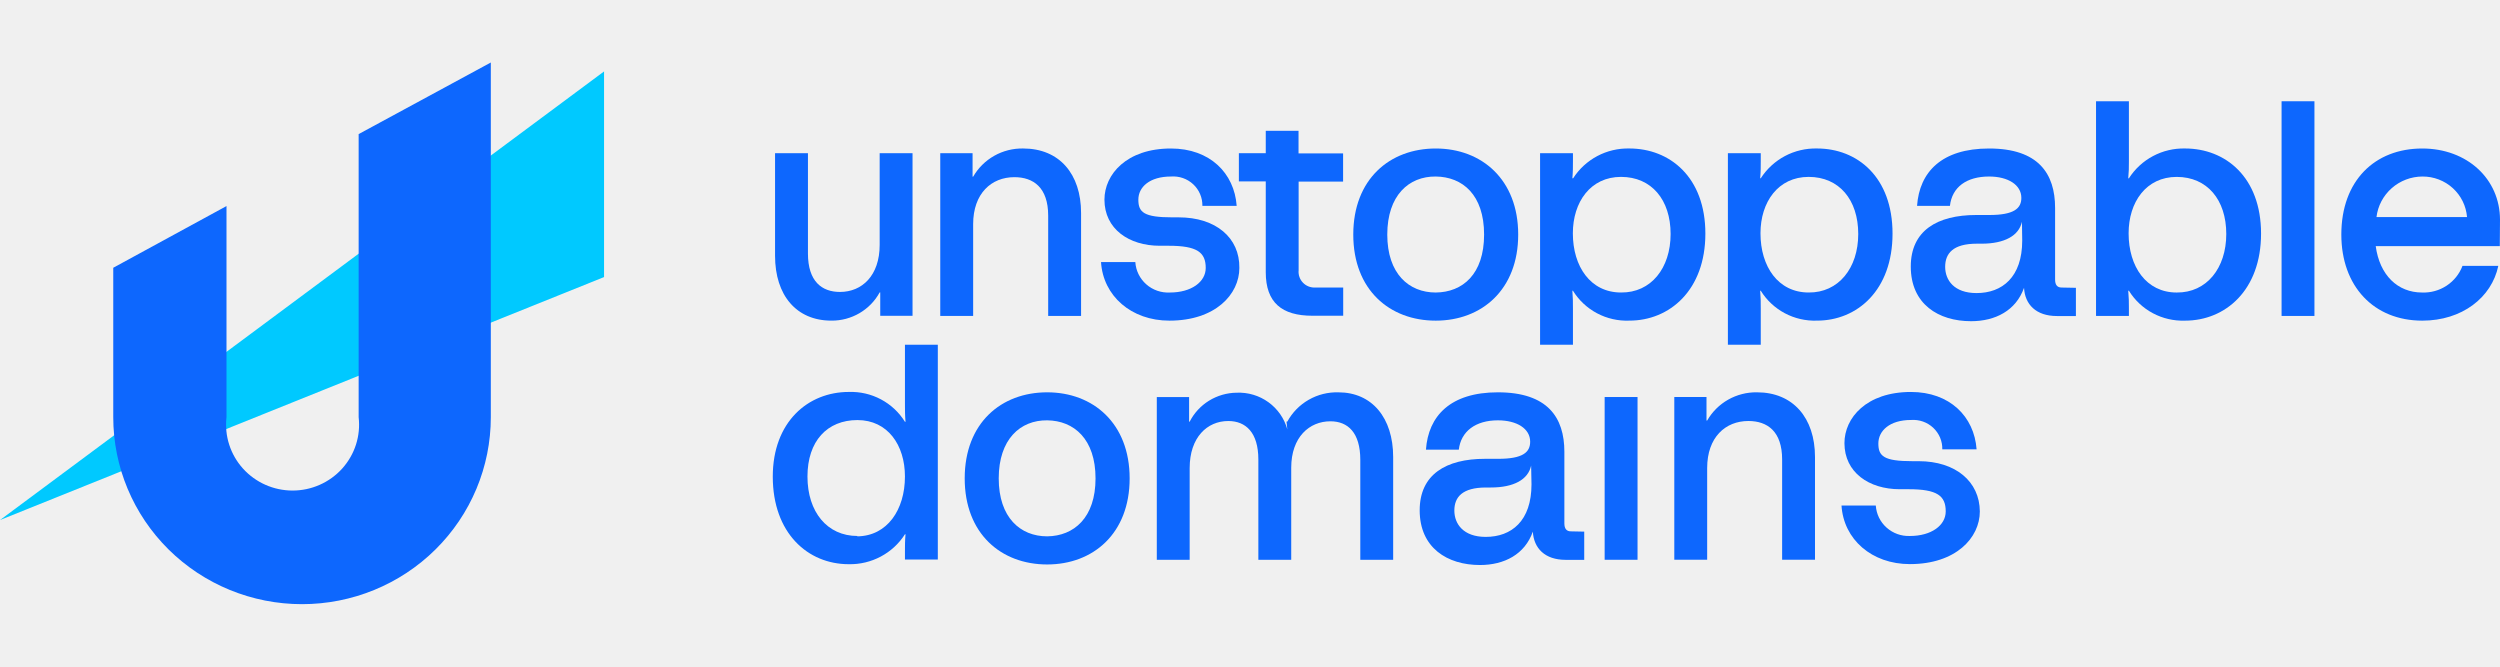
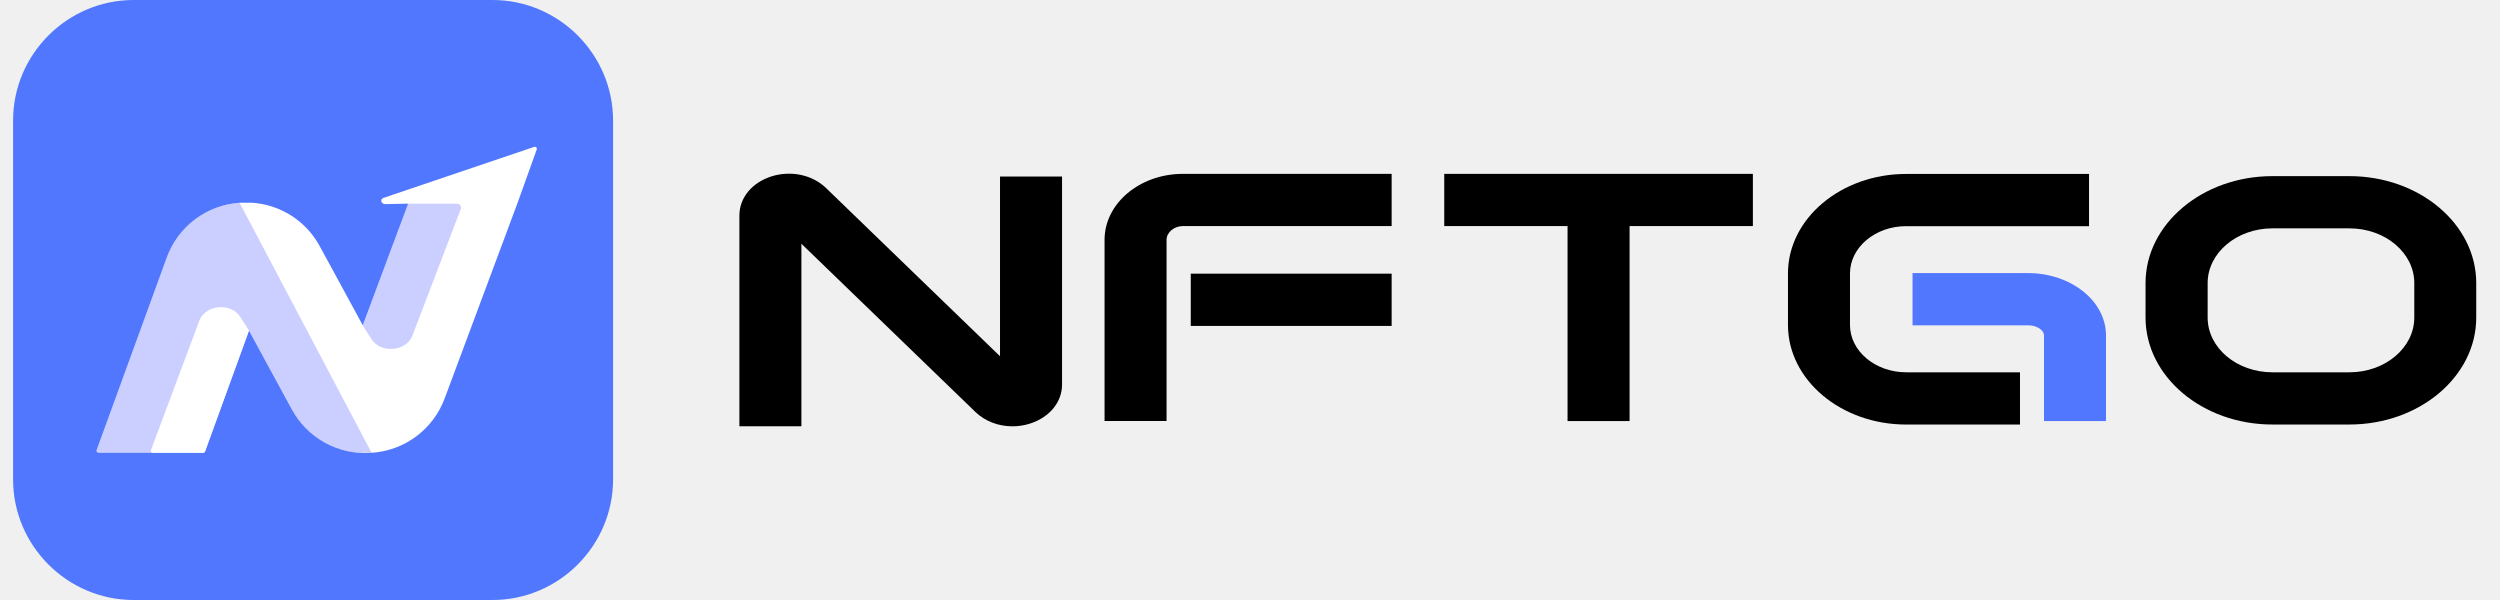
- <svg xmlns="http://www.w3.org/2000/svg" width="135" height="36" viewBox="0 0 135 36" fill="none">
-   <g clip-path="url(#clip0_176_1034)">
-     <path d="M32.619 3.857V14.962L0 28.083L32.619 3.857Z" fill="#00C9FF" />
-     <path d="M26.504 3.375V22.531C26.504 25.208 25.43 27.776 23.518 29.669C21.606 31.562 19.013 32.625 16.31 32.625C13.606 32.625 11.013 31.562 9.101 29.669C7.19 27.776 6.116 25.208 6.116 22.531V14.459L12.231 11.127V22.531C12.174 23.029 12.223 23.533 12.377 24.011C12.53 24.488 12.783 24.928 13.12 25.302C13.457 25.675 13.87 25.974 14.331 26.179C14.793 26.384 15.293 26.49 15.799 26.49C16.305 26.49 16.805 26.384 17.267 26.179C17.729 25.974 18.142 25.675 18.479 25.302C18.815 24.928 19.069 24.488 19.222 24.011C19.375 23.533 19.425 23.029 19.367 22.531V7.241L26.504 3.375Z" fill="#0D67FE" />
-     <path d="M47.502 8.272V13.225C47.502 14.886 46.548 15.765 45.358 15.765C44.388 15.765 43.629 15.206 43.629 13.687V8.272H41.853V13.814C41.853 15.943 43.003 17.314 44.891 17.314C45.425 17.32 45.95 17.18 46.41 16.912C46.871 16.643 47.248 16.256 47.502 15.79H47.533V17.055H49.277V8.272H47.502Z" fill="#0D67FE" />
-     <path d="M55.248 8.018C54.702 8.009 54.163 8.145 53.688 8.413C53.213 8.682 52.82 9.071 52.55 9.541H52.519V8.272H50.774V17.06H52.55V12.107C52.55 10.446 53.535 9.567 54.776 9.567C55.802 9.567 56.602 10.126 56.602 11.645V17.06H58.378V11.502C58.378 9.389 57.203 8.018 55.248 8.018Z" fill="#0D67FE" />
-     <path d="M63.652 11.737H63.313C61.774 11.737 61.471 11.468 61.471 10.782C61.471 10.096 62.087 9.532 63.231 9.532C63.45 9.515 63.67 9.544 63.878 9.616C64.085 9.688 64.275 9.803 64.435 9.952C64.595 10.101 64.721 10.282 64.806 10.483C64.892 10.684 64.933 10.9 64.929 11.117H66.781C66.653 9.344 65.329 8.019 63.231 8.019C60.83 8.019 59.64 9.421 59.64 10.782C59.64 12.362 60.963 13.271 62.626 13.271H63.108C64.647 13.271 65.109 13.627 65.109 14.47C65.109 15.222 64.334 15.796 63.175 15.796C62.707 15.821 62.248 15.662 61.899 15.354C61.549 15.045 61.336 14.613 61.307 14.15H59.455C59.568 15.974 61.081 17.315 63.149 17.315C65.632 17.315 66.925 15.892 66.925 14.47C66.951 12.839 65.653 11.737 63.652 11.737Z" fill="#0D67FE" />
-     <path d="M72.527 9.807V8.283H70.121V7.063H68.351V8.273H66.899V9.796H68.351V14.699C68.351 16.344 69.224 17.05 70.87 17.05H72.533V15.527H71.029C70.906 15.534 70.782 15.514 70.667 15.47C70.552 15.425 70.447 15.356 70.362 15.268C70.276 15.179 70.21 15.074 70.17 14.958C70.129 14.842 70.114 14.719 70.126 14.597V9.807H72.527Z" fill="#0D67FE" />
-     <path d="M77.53 8.019C75.041 8.019 73.077 9.68 73.077 12.667C73.077 15.654 75.041 17.315 77.53 17.315C80.018 17.315 81.983 15.638 81.983 12.667C81.983 9.695 80.013 8.019 77.53 8.019ZM77.53 15.796C76.078 15.796 74.913 14.78 74.913 12.667C74.913 10.553 76.078 9.517 77.53 9.532C78.982 9.548 80.141 10.523 80.141 12.667C80.141 14.81 78.982 15.781 77.53 15.796Z" fill="#0D67FE" />
-     <path d="M87.986 8.018C87.382 8.004 86.785 8.145 86.254 8.427C85.721 8.71 85.272 9.123 84.949 9.628H84.908C84.939 9.278 84.939 9.024 84.939 8.704V8.272H83.164V18.615H84.939V16.674C84.939 16.339 84.939 16.07 84.908 15.699H84.939C85.255 16.212 85.705 16.633 86.24 16.917C86.776 17.201 87.379 17.338 87.986 17.314C90.161 17.314 92.09 15.668 92.09 12.615C92.09 9.562 90.166 8.018 87.986 8.018ZM87.535 15.795C85.888 15.795 84.934 14.393 84.934 12.6C84.934 10.908 85.888 9.552 87.535 9.552C89.182 9.552 90.213 10.787 90.213 12.636C90.213 14.485 89.151 15.811 87.54 15.795H87.535Z" fill="#0D67FE" />
-     <path d="M98.119 8.018C97.515 8.004 96.918 8.145 96.385 8.427C95.854 8.71 95.404 9.123 95.081 9.628H95.05C95.081 9.278 95.081 9.024 95.081 8.704V8.272H93.306V18.615H95.081V16.674C95.081 16.339 95.081 16.07 95.05 15.699H95.081C95.397 16.211 95.845 16.63 96.379 16.914C96.913 17.198 97.513 17.336 98.119 17.314C100.294 17.314 102.197 15.668 102.197 12.615C102.197 9.562 100.299 8.018 98.119 8.018ZM97.667 15.795C96.02 15.795 95.066 14.393 95.066 12.6C95.066 10.908 96.02 9.552 97.667 9.552C99.314 9.552 100.345 10.787 100.345 12.636C100.345 14.485 99.273 15.811 97.667 15.795Z" fill="#0D67FE" />
-     <path d="M111.329 15.527C111.088 15.527 110.975 15.379 110.975 15.095V11.229C110.975 9.375 110.072 8.019 107.41 8.019C104.844 8.019 103.649 9.294 103.521 11.117H105.296C105.409 10.101 106.199 9.532 107.41 9.532C108.436 9.532 109.153 9.984 109.153 10.685C109.153 11.259 108.749 11.61 107.425 11.61H106.717C104.603 11.61 103.182 12.458 103.182 14.394C103.182 16.426 104.681 17.345 106.44 17.345C107.748 17.345 108.862 16.771 109.298 15.542C109.344 16.436 109.944 17.066 111.073 17.066H112.099V15.542L111.329 15.527ZM109.2 12.987C109.2 14.968 108.118 15.826 106.733 15.826C105.521 15.826 105.039 15.125 105.039 14.409C105.039 13.693 105.455 13.159 106.748 13.159H107.004C108.246 13.159 109.021 12.728 109.185 11.976L109.2 12.987Z" fill="#0D67FE" />
-     <path d="M117.993 8.018C117.39 8.004 116.794 8.145 116.262 8.428C115.731 8.71 115.283 9.124 114.961 9.629H114.925C114.954 9.321 114.966 9.013 114.961 8.704V5.468H113.186V17.061H114.961V16.674C114.966 16.349 114.954 16.023 114.925 15.699H114.961C115.276 16.211 115.723 16.63 116.255 16.914C116.789 17.198 117.388 17.336 117.993 17.315C120.173 17.315 122.097 15.669 122.097 12.616C122.097 9.563 120.173 8.018 117.993 8.018ZM117.542 15.796C115.895 15.796 114.945 14.394 114.945 12.6C114.945 10.909 115.895 9.553 117.542 9.553C119.188 9.553 120.219 10.787 120.219 12.636C120.219 14.485 119.153 15.811 117.542 15.796Z" fill="#0D67FE" />
-     <path d="M123.205 5.468V17.061H124.98V5.468H123.205Z" fill="#0D67FE" />
-     <path d="M135 11.869C135 9.664 133.225 8.019 130.803 8.019C128.238 8.019 126.432 9.756 126.432 12.667C126.432 15.461 128.187 17.315 130.803 17.315C132.948 17.315 134.549 16.07 134.908 14.358H132.974C132.809 14.794 132.509 15.168 132.118 15.426C131.726 15.684 131.263 15.814 130.793 15.796C129.47 15.796 128.5 14.856 128.289 13.291H134.989L135 11.869ZM128.33 11.722C128.403 11.12 128.695 10.565 129.153 10.161C129.61 9.758 130.201 9.534 130.814 9.532C131.42 9.529 132.005 9.753 132.451 10.159C132.897 10.565 133.172 11.123 133.22 11.722H128.33Z" fill="#0D67FE" />
-     <path d="M48.867 18.615V21.8C48.867 22.136 48.867 22.41 48.898 22.776H48.867C48.55 22.266 48.103 21.848 47.57 21.565C47.038 21.282 46.439 21.144 45.835 21.165C43.639 21.165 41.73 22.776 41.73 25.737C41.73 28.785 43.618 30.467 45.835 30.467C46.438 30.479 47.034 30.336 47.565 30.053C48.096 29.77 48.545 29.356 48.867 28.851H48.898C48.867 29.207 48.867 29.461 48.867 29.781V30.213H50.642V18.615H48.867ZM46.302 28.943C44.67 28.943 43.603 27.647 43.603 25.732C43.603 23.817 44.67 22.684 46.302 22.684C47.933 22.684 48.867 24.03 48.867 25.732C48.867 27.525 47.913 28.948 46.286 28.963L46.302 28.943Z" fill="#0D67FE" />
-     <path d="M56.547 21.185C54.059 21.185 52.094 22.846 52.094 25.833C52.094 28.82 54.059 30.481 56.547 30.481C59.036 30.481 61.001 28.804 61.001 25.833C61.001 22.861 59.031 21.185 56.547 21.185ZM56.547 28.962C55.096 28.962 53.931 27.946 53.931 25.833C53.931 23.719 55.096 22.683 56.547 22.698C57.999 22.714 59.159 23.714 59.159 25.833C59.159 27.951 57.999 28.947 56.547 28.962Z" fill="#0D67FE" />
-     <path d="M72.276 21.186C71.713 21.17 71.157 21.309 70.67 21.588C70.182 21.867 69.783 22.275 69.516 22.766H69.47L69.516 23.187C69.354 22.598 68.995 22.081 68.497 21.721C67.999 21.36 67.392 21.179 66.776 21.206C66.25 21.212 65.735 21.362 65.288 21.637C64.841 21.913 64.479 22.305 64.242 22.771H64.211V21.44H62.467V30.228H64.242V25.275C64.242 23.614 65.191 22.735 66.325 22.735C67.274 22.735 67.951 23.355 67.951 24.813V30.228H69.726V25.26C69.726 23.599 70.711 22.75 71.84 22.75C72.794 22.75 73.456 23.37 73.456 24.828V30.228H75.231V24.681C75.231 22.557 74.082 21.186 72.276 21.186Z" fill="#0D67FE" />
-     <path d="M84.83 28.693C84.589 28.693 84.476 28.545 84.476 28.261V24.395C84.476 22.541 83.568 21.185 80.885 21.185C78.32 21.185 77.129 22.46 77.001 24.283H78.776C78.889 23.293 79.679 22.698 80.885 22.698C81.911 22.698 82.629 23.145 82.629 23.852C82.629 24.425 82.229 24.776 80.906 24.776H80.192C78.079 24.776 76.663 25.624 76.663 27.555C76.663 29.587 78.16 30.511 79.92 30.511C81.229 30.511 82.342 29.937 82.773 28.708C82.824 29.602 83.419 30.232 84.548 30.232H85.548V28.708L84.83 28.693ZM82.701 26.153C82.701 28.134 81.619 28.992 80.228 28.992C79.022 28.992 78.535 28.291 78.535 27.57C78.535 26.849 78.956 26.325 80.249 26.325H80.505C81.747 26.325 82.522 25.894 82.681 25.142L82.701 26.153Z" fill="#0D67FE" />
-     <path d="M86.651 21.439V30.228H88.427V21.439H86.651Z" fill="#0D67FE" />
-     <path d="M94.88 21.185C94.334 21.176 93.796 21.313 93.322 21.581C92.849 21.849 92.456 22.239 92.187 22.709H92.151V21.439H90.412V30.227H92.187V25.274C92.187 23.613 93.172 22.734 94.413 22.734C95.439 22.734 96.235 23.293 96.235 24.812V30.227H98.01V24.68C98.01 22.556 96.814 21.185 94.88 21.185Z" fill="#0D67FE" />
-     <path d="M103.606 24.904H103.268C101.729 24.904 101.431 24.635 101.431 23.949C101.431 23.264 102.042 22.679 103.191 22.679C103.41 22.662 103.63 22.691 103.837 22.763C104.044 22.835 104.233 22.95 104.393 23.099C104.553 23.249 104.679 23.43 104.764 23.63C104.848 23.831 104.889 24.047 104.884 24.264H106.736C106.608 22.491 105.284 21.166 103.191 21.166C100.785 21.166 99.6 22.568 99.6 23.929C99.6 25.509 100.924 26.418 102.586 26.418H103.068C104.607 26.418 105.069 26.769 105.069 27.617C105.069 28.369 104.294 28.943 103.135 28.943C102.671 28.961 102.22 28.799 101.875 28.491C101.531 28.184 101.322 27.755 101.293 27.297H99.441C99.553 29.121 101.067 30.462 103.135 30.462C105.618 30.462 106.911 29.039 106.911 27.617C106.9 26.007 105.607 24.904 103.606 24.904Z" fill="#0D67FE" />
+ <svg xmlns="http://www.w3.org/2000/svg" width="150" height="36" viewBox="0 0 150 36" fill="none">
+   <g clip-path="url(#clip0_551_1183)">
+     <path d="M29.551 36H8.019C4.038 36 0.785 32.743 0.785 28.766V7.234C0.785 3.252 4.038 0 8.019 0H29.551C33.528 0 36.785 3.252 36.785 7.234V28.766C36.785 32.743 33.528 36 29.551 36Z" fill="#5177FF" />
+     <path d="M23.021 11.869C22.77 11.954 22.865 12.251 23.128 12.247L24.489 12.219L21.767 19.518L19.196 14.793C18.797 14.047 18.216 13.415 17.506 12.955C16.796 12.496 15.981 12.224 15.137 12.165H14.372C13.398 12.231 12.465 12.58 11.687 13.17C10.909 13.759 10.32 14.563 9.993 15.483L5.799 27.002C5.792 27.02 5.79 27.039 5.792 27.058C5.794 27.077 5.801 27.096 5.812 27.111C5.823 27.127 5.837 27.14 5.854 27.149C5.871 27.158 5.89 27.163 5.909 27.163H12.189C12.238 27.163 12.283 27.129 12.301 27.084L14.936 19.83L17.494 24.535C17.952 25.393 18.649 26.099 19.502 26.566C20.354 27.034 21.324 27.243 22.294 27.168C23.265 27.106 24.197 26.763 24.977 26.181C25.757 25.599 26.35 24.803 26.686 23.889L31.057 12.165L32.205 8.965C32.212 8.944 32.214 8.921 32.209 8.899C32.204 8.877 32.192 8.857 32.176 8.841C32.16 8.825 32.14 8.814 32.118 8.809C32.096 8.804 32.073 8.806 32.052 8.813L23.021 11.869Z" fill="white" />
+     <path opacity="0.3" d="M9.988 15.48L5.798 27.001C5.791 27.019 5.789 27.039 5.791 27.058C5.794 27.077 5.801 27.095 5.811 27.111C5.822 27.127 5.837 27.139 5.854 27.148C5.871 27.157 5.89 27.162 5.909 27.162H12.189C12.238 27.162 12.283 27.128 12.3 27.083L14.936 19.829L17.493 24.534C17.891 25.28 18.472 25.913 19.181 26.373C19.891 26.834 20.705 27.107 21.549 27.167H22.297L14.373 12.164C13.398 12.228 12.464 12.576 11.685 13.165C10.906 13.754 10.316 14.558 9.988 15.478V15.48Z" fill="#515EFF" />
+     <path d="M11.971 19.213L9.056 27.007C9.049 27.025 9.047 27.044 9.05 27.063C9.052 27.082 9.059 27.1 9.07 27.115C9.081 27.131 9.095 27.144 9.112 27.153C9.129 27.162 9.147 27.166 9.166 27.167H12.192C12.242 27.167 12.288 27.133 12.305 27.088L14.94 19.834L14.41 19.008C13.863 18.149 12.35 18.268 11.971 19.213Z" fill="white" />
+     <path opacity="0.3" d="M24.739 20.151L27.646 12.543C27.66 12.507 27.665 12.468 27.66 12.429C27.655 12.391 27.642 12.355 27.62 12.323C27.598 12.291 27.569 12.265 27.535 12.247C27.501 12.229 27.463 12.219 27.425 12.219H24.489L21.766 19.534L22.297 20.36C22.848 21.215 24.363 21.097 24.739 20.151Z" fill="#515EFF" />
+     <path d="M60.001 21.375L49.561 11.28C48.742 10.488 47.455 10.214 46.288 10.583C45.121 10.954 44.364 11.87 44.364 12.921V25.575H48.084V14.625L58.526 24.719C59.103 25.277 59.913 25.579 60.747 25.579C61.096 25.579 61.454 25.527 61.798 25.416C62.965 25.045 63.723 24.13 63.723 23.078V10.591H60.001V21.375ZM66.273 14.39V25.26H69.993V14.39C69.993 13.944 70.444 13.565 70.972 13.565H83.499V10.432H70.972C68.381 10.432 66.273 12.209 66.273 14.39Z" fill="black" />
+     <path d="M83.499 16.421H71.446V19.555H83.499V16.421ZM86.655 13.565H94.053V25.264H97.775V13.565H105.173V10.432H86.655V13.565ZM110.999 19.498V16.409C110.999 14.844 112.511 13.57 114.367 13.57H125.342V10.437H114.367C110.458 10.437 107.278 13.116 107.278 16.409V19.498C107.278 22.791 110.458 25.472 114.367 25.472H121.199V22.338H114.367C112.511 22.334 110.999 21.063 110.999 19.498Z" fill="black" />
+     <path d="M121.673 16.385H114.752V19.518H121.673C122.199 19.518 122.64 19.797 122.64 20.128V25.264H126.36V20.128C126.36 18.061 124.26 16.385 121.673 16.385Z" fill="#5177FF" />
+     <path d="M140.963 10.568H136.344C132.147 10.568 128.733 13.447 128.733 16.982V19.056C128.733 22.592 132.147 25.471 136.344 25.471H140.963C145.162 25.471 148.574 22.592 148.574 19.056V16.982C148.574 13.443 145.162 10.568 140.963 10.568ZM144.857 19.056C144.857 20.864 143.113 22.338 140.968 22.338H136.349C134.203 22.338 132.459 20.869 132.459 19.056V16.982C132.459 15.175 134.203 13.701 136.349 13.701H140.968C143.113 13.701 144.857 15.171 144.857 16.982V19.056Z" fill="black" />
  </g>
  <defs>
-     <clipPath id="clip0_176_1034">
-       <rect width="135" height="36" fill="white" />
+     <clipPath id="clip0_551_1183">
+       <rect width="148.5" height="36" fill="white" transform="translate(0.785156)" />
    </clipPath>
  </defs>
</svg>
